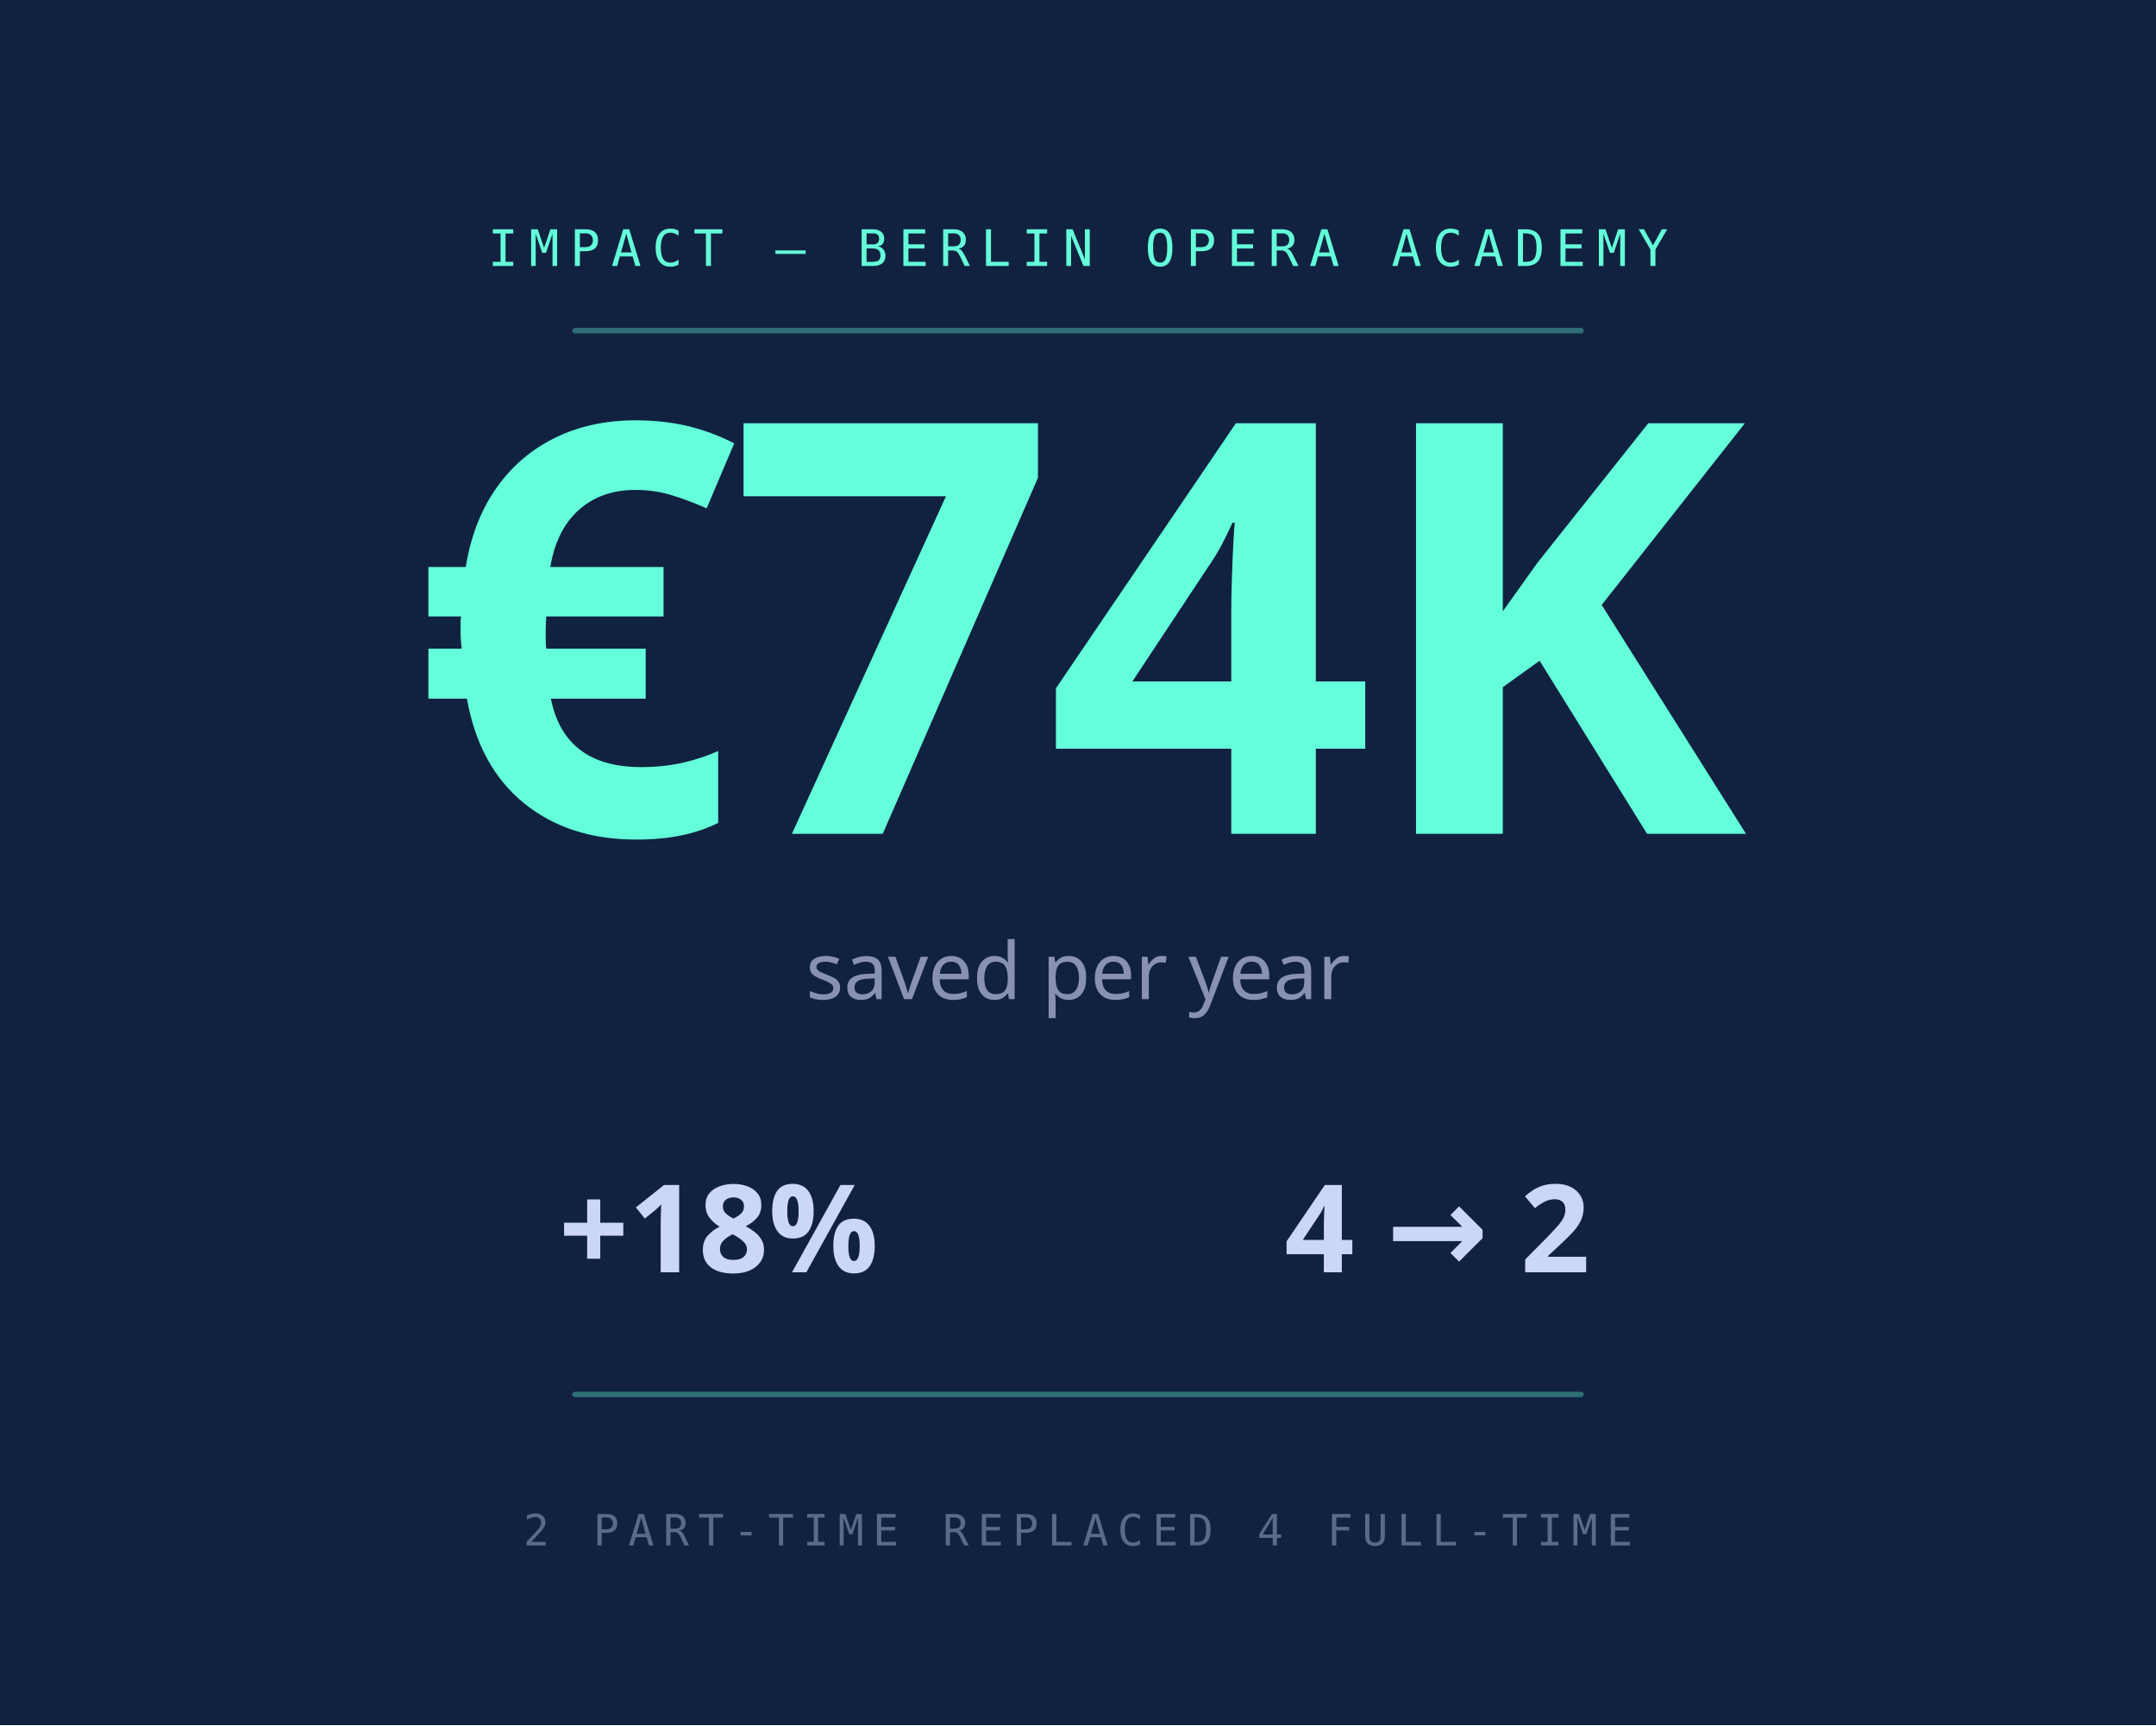
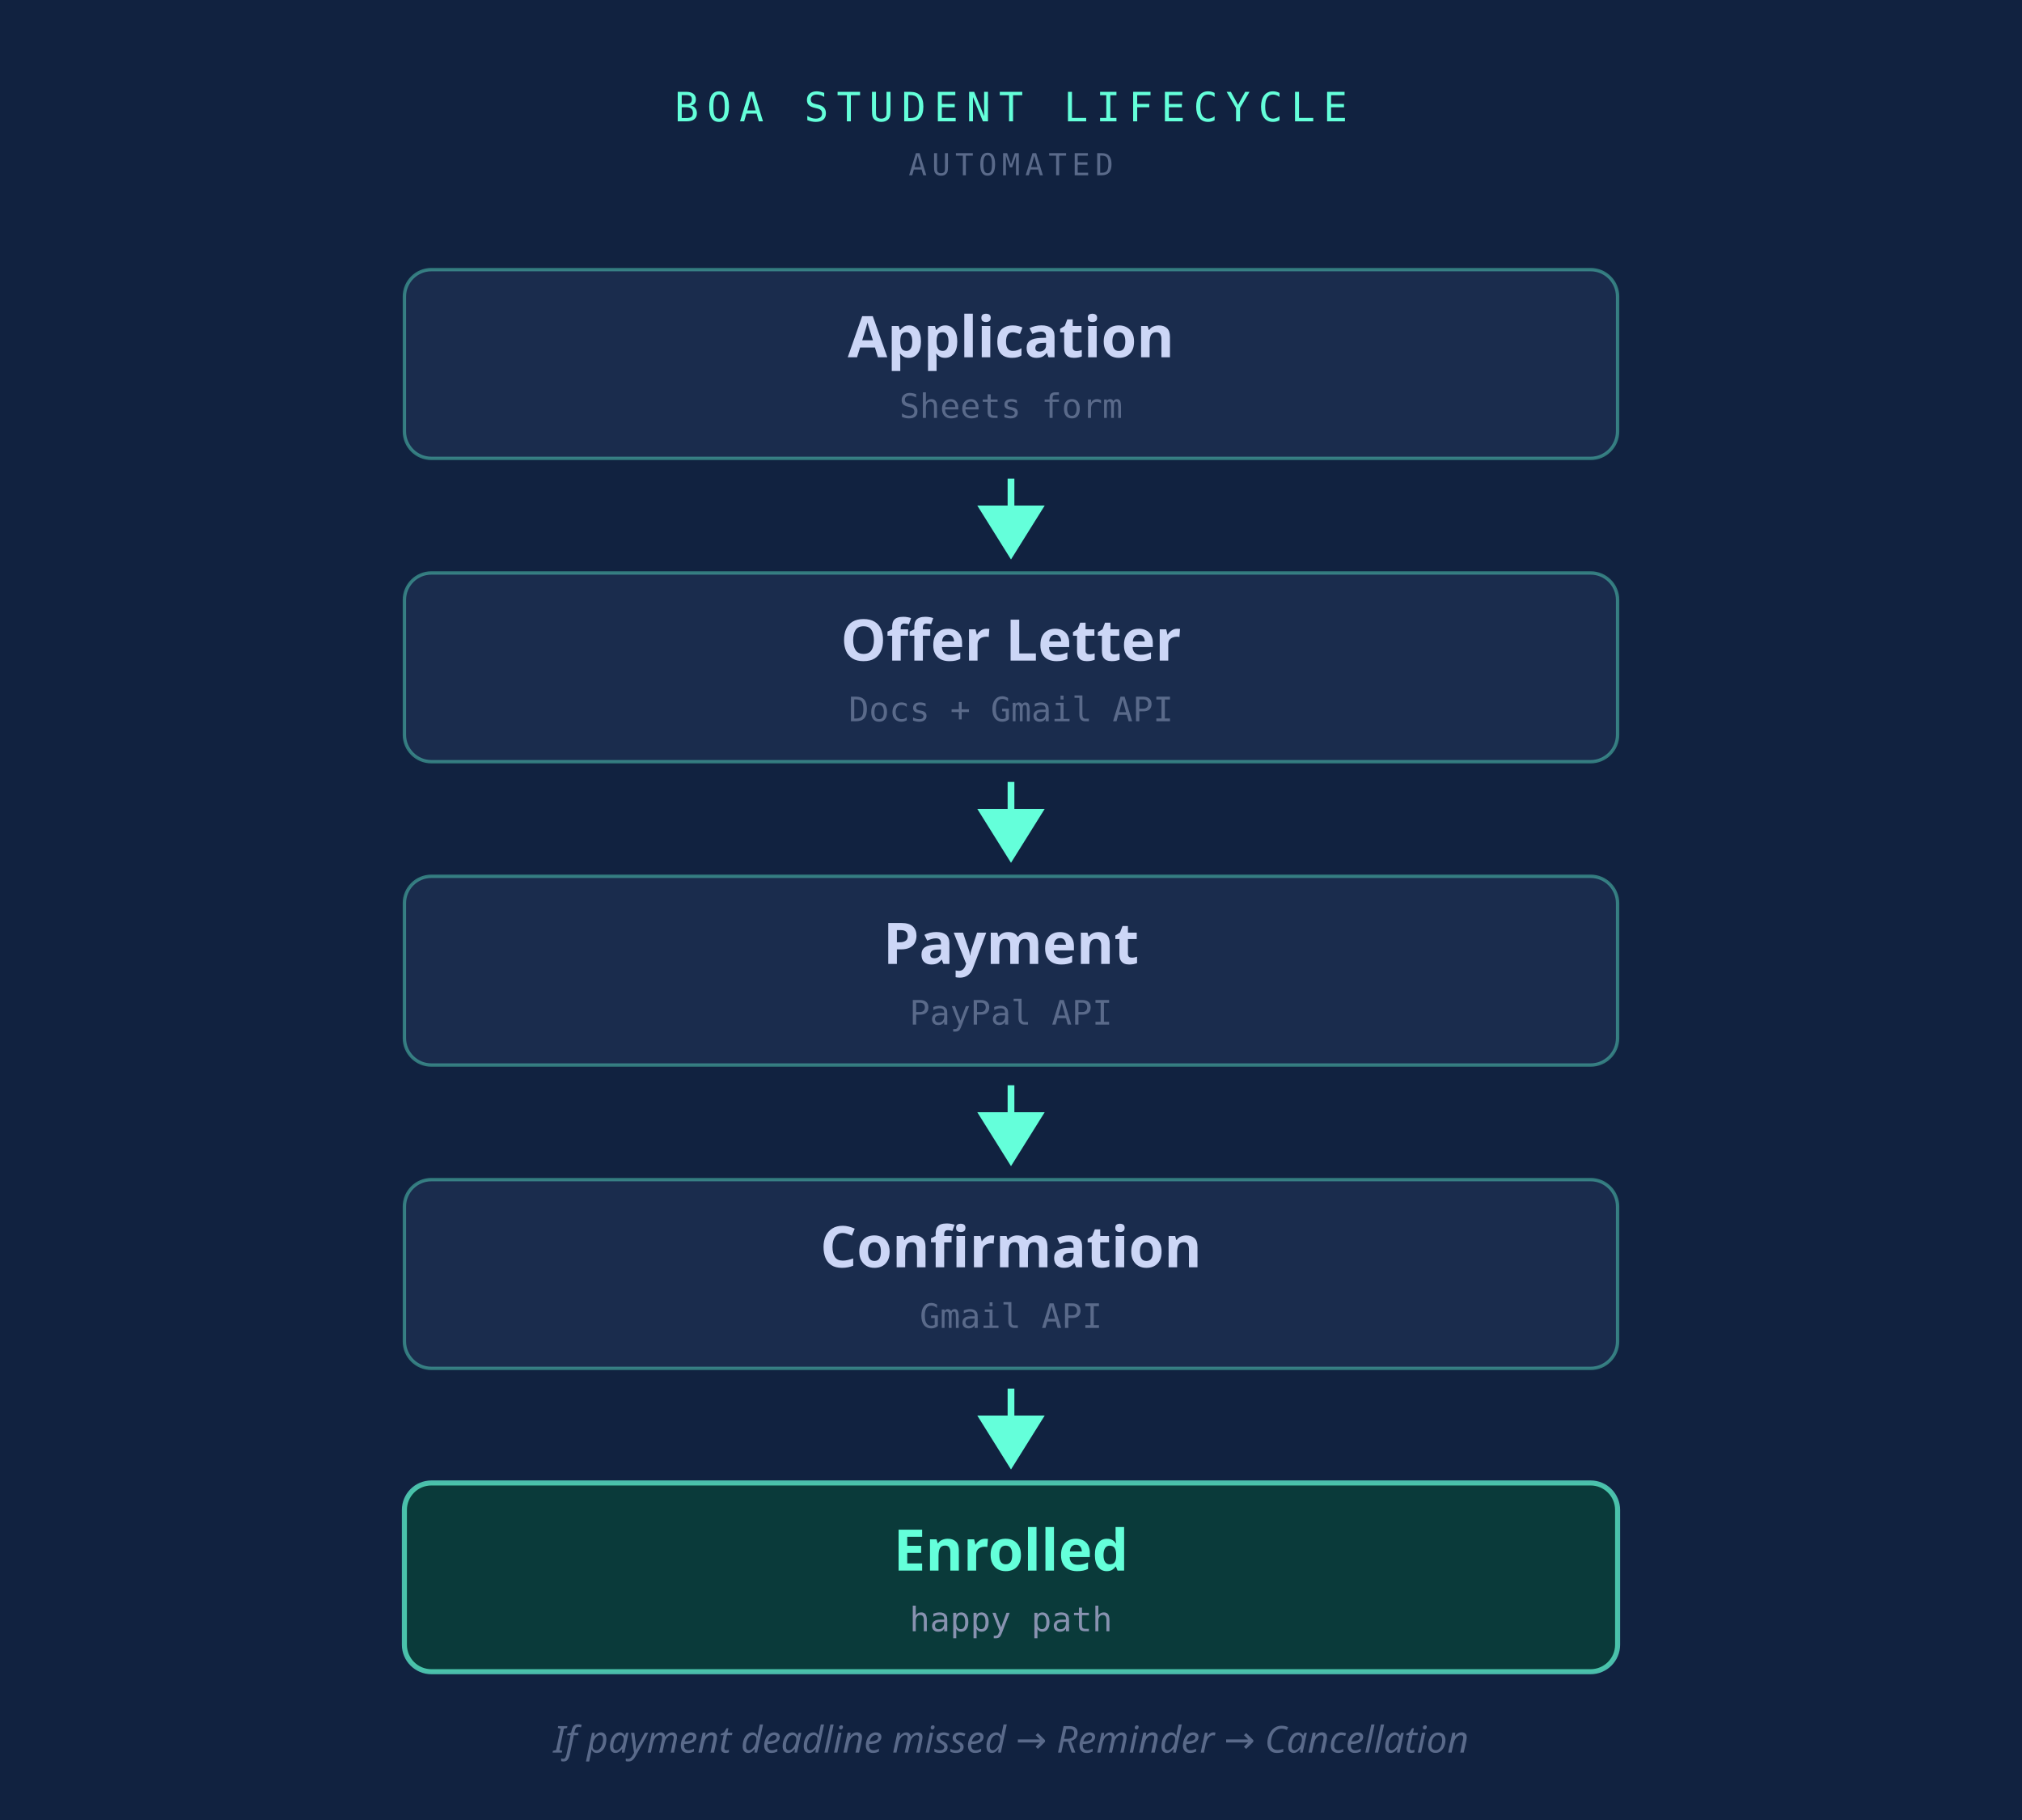
- <svg xmlns="http://www.w3.org/2000/svg" viewBox="0 0 600 480" role="img" aria-label="BOA Automation impact: €74K saved per year. +18% payment collection. 4 to 2 staff. Berlin Opera Academy.">
-   <rect width="600" height="480" fill="#112240" />
-   <line x1="160" y1="92" x2="440" y2="92" stroke="#64ffda" stroke-opacity="0.35" stroke-width="1.5" stroke-linecap="round" />
-   <line x1="160" y1="388" x2="440" y2="388" stroke="#64ffda" stroke-opacity="0.35" stroke-width="1.5" stroke-linecap="round" />
-   <text x="300" y="74" text-anchor="middle" fill="#64ffda" font-family="JetBrains Mono, ui-monospace, monospace" font-size="14" letter-spacing="3">IMPACT — BERLIN OPERA ACADEMY</text>
-   <text x="300" y="232" text-anchor="middle" fill="#64ffda" font-family="DM Sans, system-ui, sans-serif" font-size="160" font-weight="800" letter-spacing="-3">€74K</text>
-   <text x="300" y="278" text-anchor="middle" fill="#8892b0" font-family="DM Sans, system-ui, sans-serif" font-size="22">saved per year</text>
-   <text x="200" y="354" text-anchor="middle" fill="#ccd6f6" font-family="DM Sans, system-ui, sans-serif" font-size="34" font-weight="700">+18%</text>
-   <text x="400" y="354" text-anchor="middle" fill="#ccd6f6" font-family="DM Sans, system-ui, sans-serif" font-size="34" font-weight="700">4 → 2</text>
-   <text x="300" y="430" text-anchor="middle" fill="#5a6a8a" font-family="JetBrains Mono, ui-monospace, monospace" font-size="12" letter-spacing="2.5">2 PART-TIME REPLACED 4 FULL-TIME</text>
+ <svg xmlns="http://www.w3.org/2000/svg" viewBox="0 0 600 540" role="img" aria-label="BOA student lifecycle: application, offer letter, payment, confirmation, enrolled. Failure branch flows into reminder and cancellation.">
+   <defs>
+     <marker id="boa-thumb-arrow" markerWidth="10" markerHeight="10" refX="5" refY="5" orient="auto" markerUnits="strokeWidth">
+       <path d="M0,0 L0,10 L8,5 z" fill="#64ffda" />
+     </marker>
+   </defs>
+   <rect width="600" height="540" fill="#112240" />
+   <text x="300" y="36" text-anchor="middle" fill="#64ffda" font-family="JetBrains Mono, ui-monospace, monospace" font-size="12" letter-spacing="2.4">BOA STUDENT LIFECYCLE</text>
+   <text x="300" y="52" text-anchor="middle" fill="#5a6a8a" font-family="JetBrains Mono, ui-monospace, monospace" font-size="9" letter-spacing="1.5">AUTOMATED</text>
+   <g>
+     <rect x="120" y="80" width="360" height="56" rx="8" fill="#1a2c4d" stroke="#64ffda" stroke-opacity="0.4" />
+     <text x="300" y="106" text-anchor="middle" fill="#ccd6f6" font-family="DM Sans, system-ui, sans-serif" font-size="17" font-weight="600">Application</text>
+     <text x="300" y="124" text-anchor="middle" fill="#5a6a8a" font-family="JetBrains Mono, ui-monospace, monospace" font-size="10">Sheets form</text>
+   </g>
+   <line x1="300" y1="142" x2="300" y2="160" stroke="#64ffda" stroke-width="2" marker-end="url(#boa-thumb-arrow)" />
+   <g>
+     <rect x="120" y="170" width="360" height="56" rx="8" fill="#1a2c4d" stroke="#64ffda" stroke-opacity="0.4" />
+     <text x="300" y="196" text-anchor="middle" fill="#ccd6f6" font-family="DM Sans, system-ui, sans-serif" font-size="17" font-weight="600">Offer Letter</text>
+     <text x="300" y="214" text-anchor="middle" fill="#5a6a8a" font-family="JetBrains Mono, ui-monospace, monospace" font-size="10">Docs + Gmail API</text>
+   </g>
+   <line x1="300" y1="232" x2="300" y2="250" stroke="#64ffda" stroke-width="2" marker-end="url(#boa-thumb-arrow)" />
+   <g>
+     <rect x="120" y="260" width="360" height="56" rx="8" fill="#1a2c4d" stroke="#64ffda" stroke-opacity="0.4" />
+     <text x="300" y="286" text-anchor="middle" fill="#ccd6f6" font-family="DM Sans, system-ui, sans-serif" font-size="17" font-weight="600">Payment</text>
+     <text x="300" y="304" text-anchor="middle" fill="#5a6a8a" font-family="JetBrains Mono, ui-monospace, monospace" font-size="10">PayPal API</text>
+   </g>
+   <line x1="300" y1="322" x2="300" y2="340" stroke="#64ffda" stroke-width="2" marker-end="url(#boa-thumb-arrow)" />
+   <g>
+     <rect x="120" y="350" width="360" height="56" rx="8" fill="#1a2c4d" stroke="#64ffda" stroke-opacity="0.4" />
+     <text x="300" y="376" text-anchor="middle" fill="#ccd6f6" font-family="DM Sans, system-ui, sans-serif" font-size="17" font-weight="600">Confirmation</text>
+     <text x="300" y="394" text-anchor="middle" fill="#5a6a8a" font-family="JetBrains Mono, ui-monospace, monospace" font-size="10">Gmail API</text>
+   </g>
+   <line x1="300" y1="412" x2="300" y2="430" stroke="#64ffda" stroke-width="2" marker-end="url(#boa-thumb-arrow)" />
+   <g>
+     <rect x="120" y="440" width="360" height="56" rx="8" fill="#0a3a3a" stroke="#64ffda" stroke-opacity="0.7" stroke-width="1.5" />
+     <text x="300" y="466" text-anchor="middle" fill="#64ffda" font-family="DM Sans, system-ui, sans-serif" font-size="17" font-weight="700">Enrolled</text>
+     <text x="300" y="484" text-anchor="middle" fill="#8892b0" font-family="JetBrains Mono, ui-monospace, monospace" font-size="10">happy path</text>
+   </g>
+   <text x="300" y="520" text-anchor="middle" fill="#5a6a8a" font-family="DM Sans, system-ui, sans-serif" font-size="11" font-style="italic">If payment deadline missed → Reminder → Cancellation</text>
</svg>
